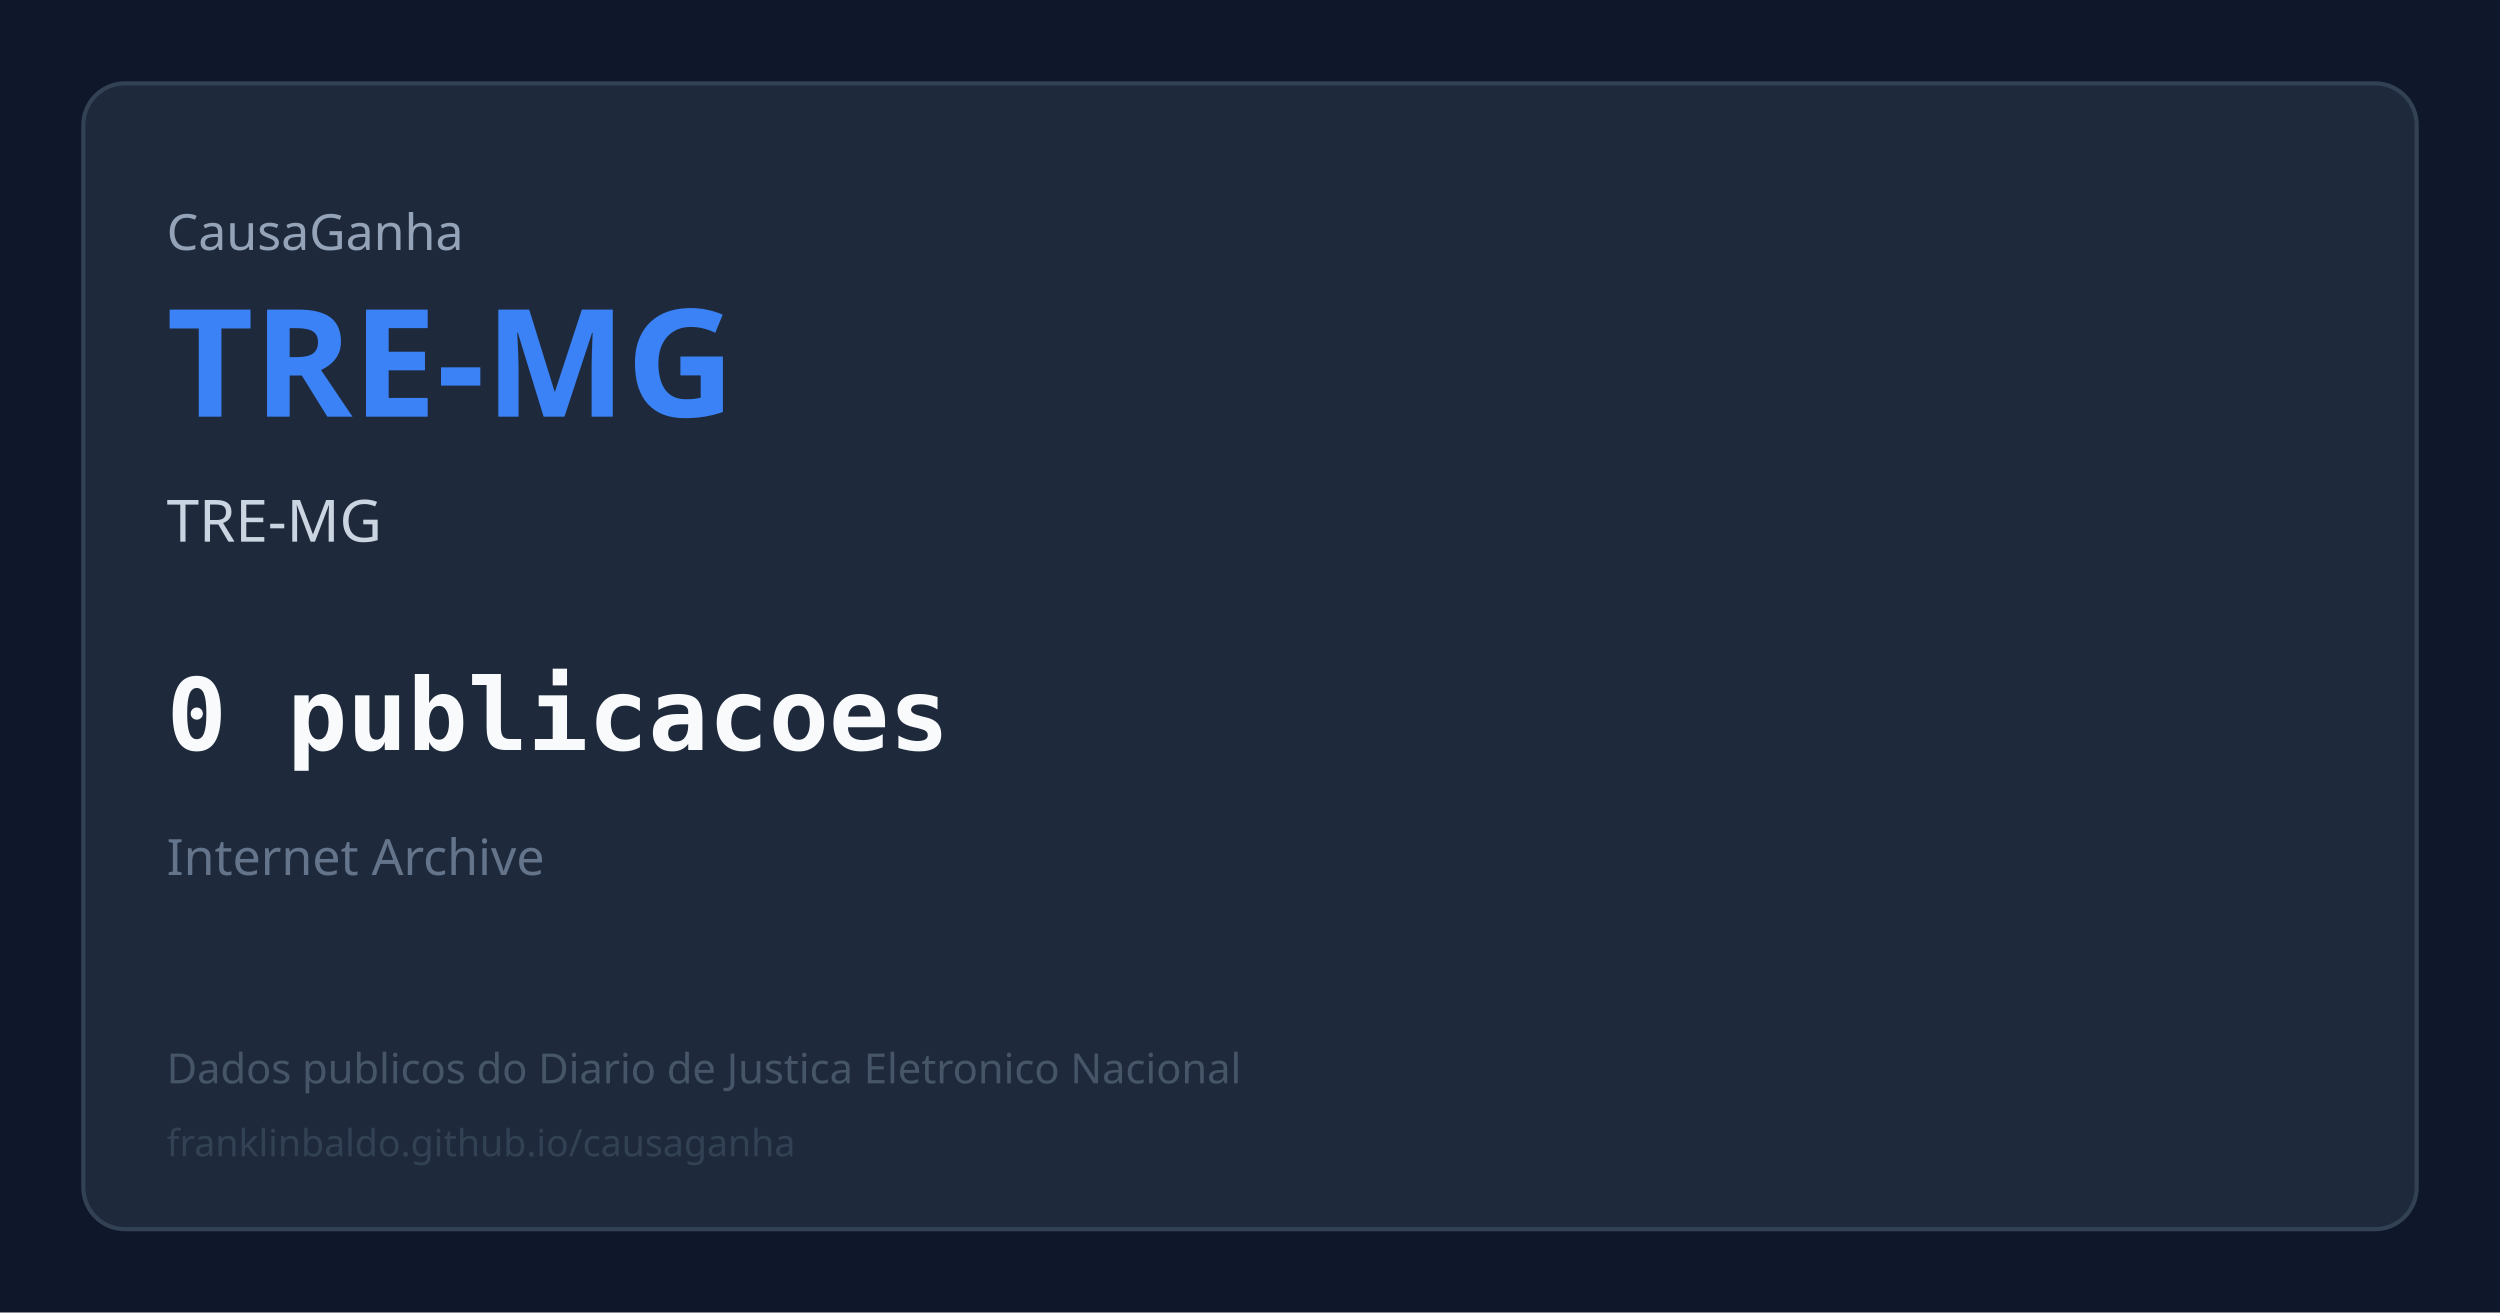
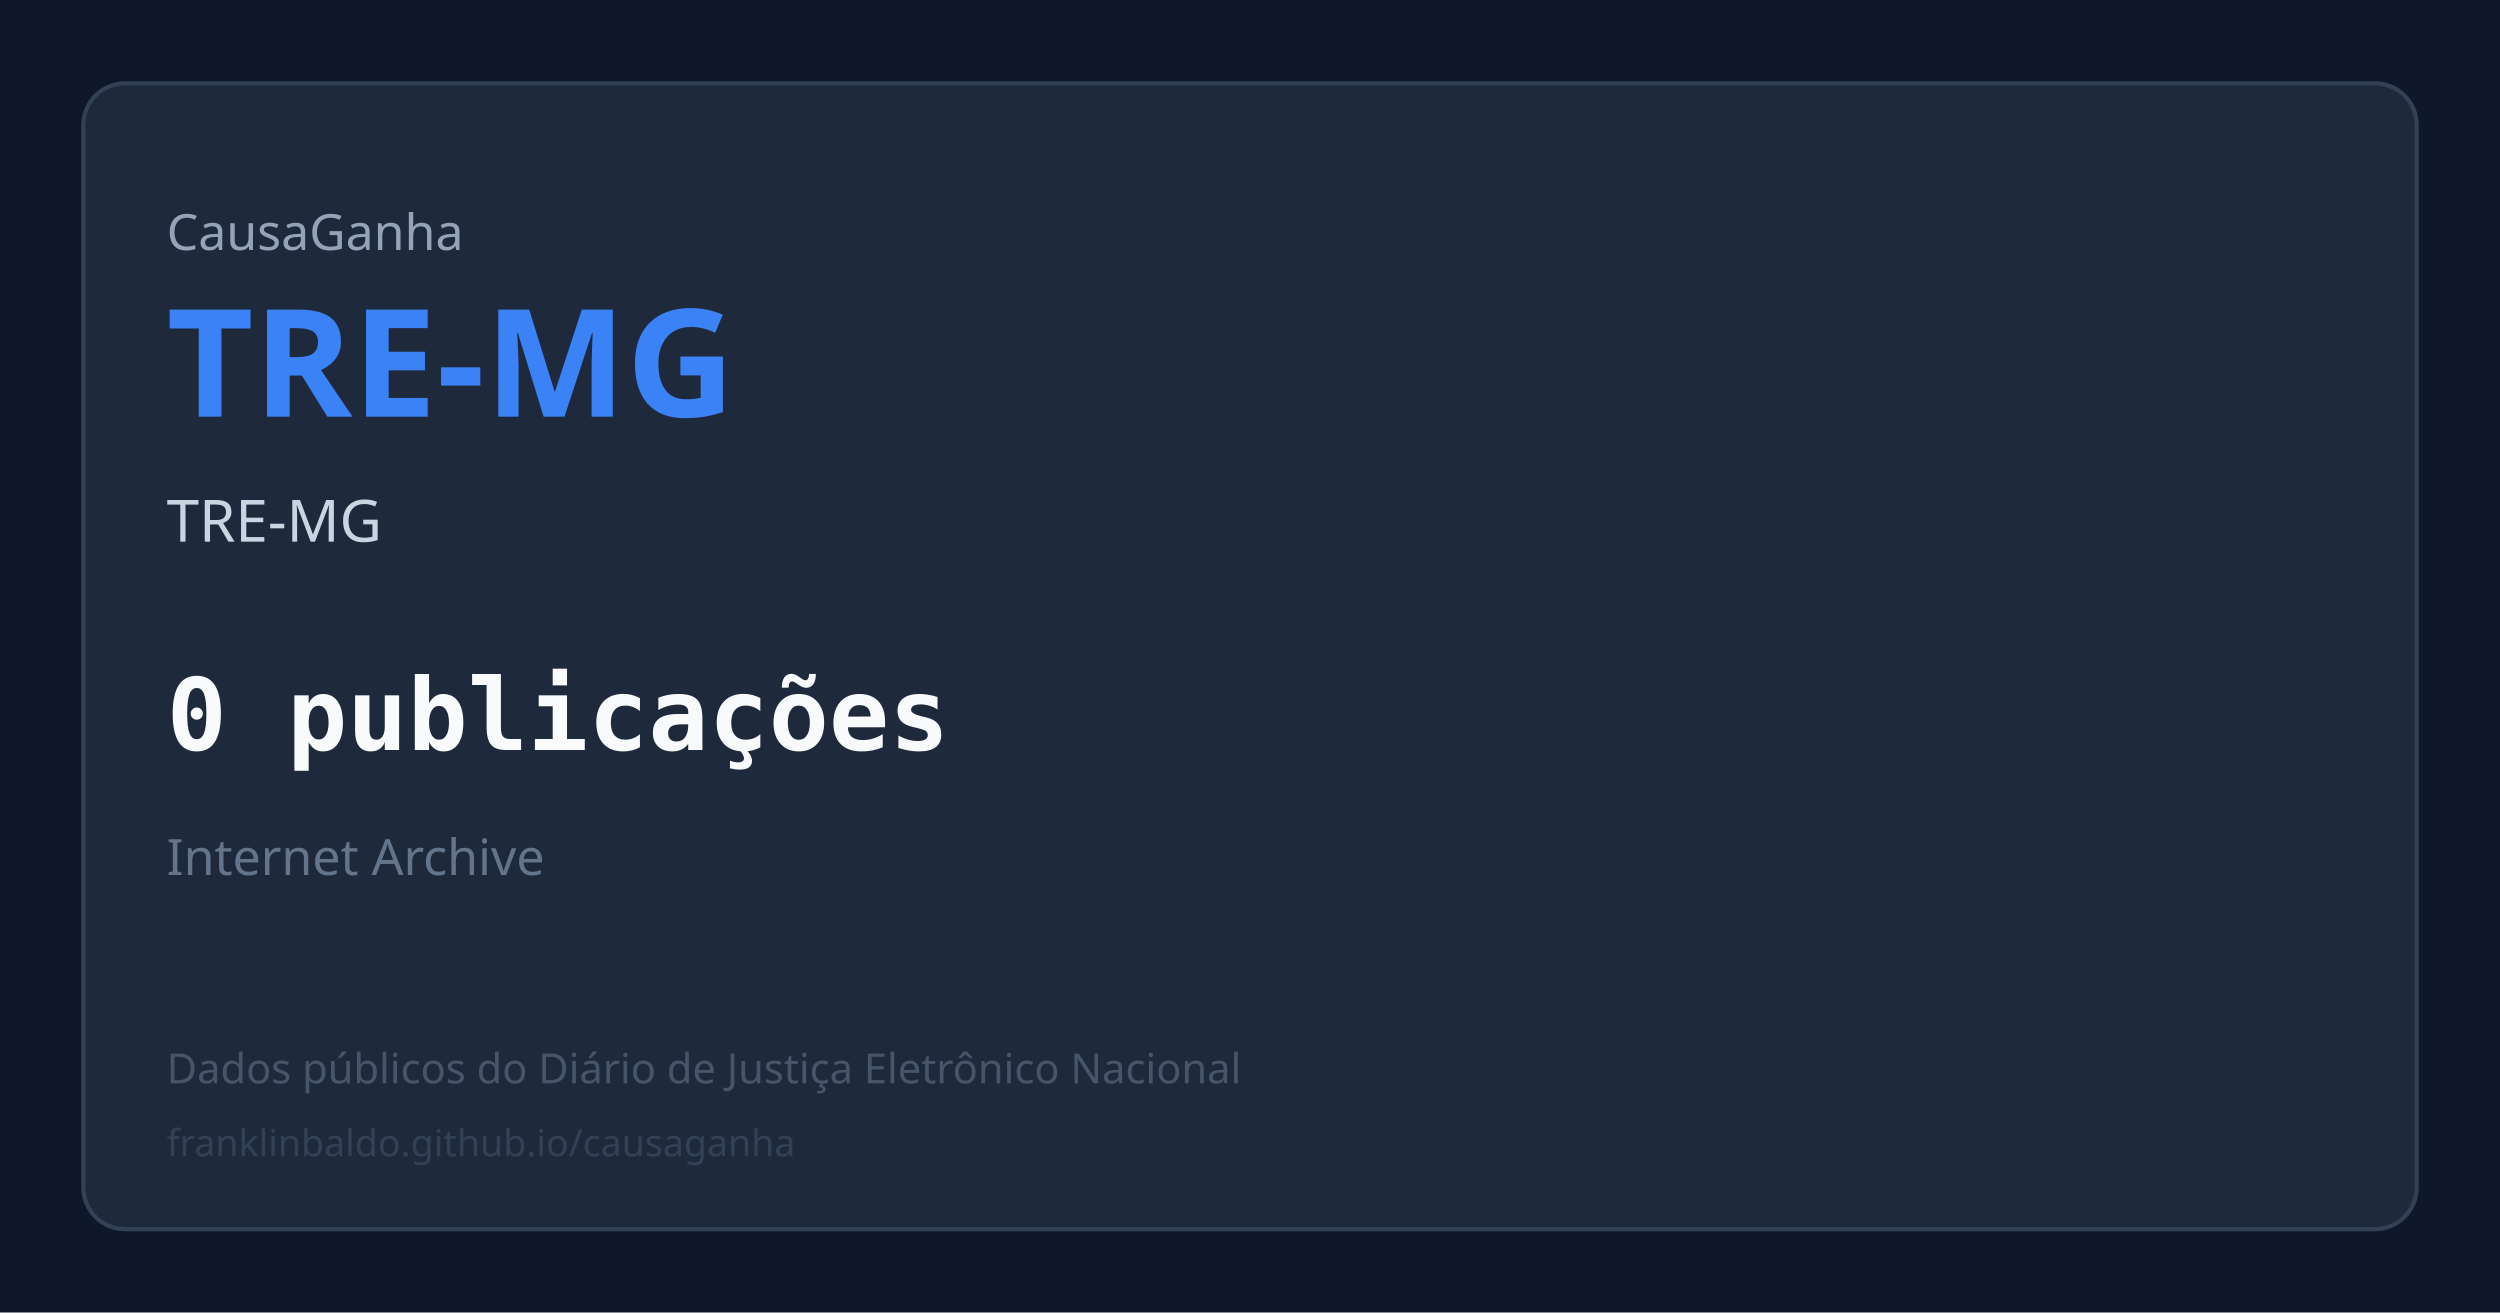
<svg xmlns="http://www.w3.org/2000/svg" width="1200" height="630">
  <rect width="1200" height="630" fill="#0f172a" />
  <rect x="40" y="40" width="1120" height="550" rx="20" fill="#1e293b" stroke="#334155" stroke-width="2" />
  <text x="80" y="120" font-family="system-ui,sans-serif" font-size="24" fill="#94a3b8">CausaGanha</text>
  <text x="80" y="200" font-family="system-ui,sans-serif" font-size="72" font-weight="bold" fill="#3b82f6">TRE-MG</text>
  <text x="80" y="260" font-family="system-ui,sans-serif" font-size="28" fill="#cbd5e1">TRE-MG</text>
-   <text x="80" y="360" font-family="monospace" font-size="48" font-weight="bold" fill="#f8fafc">0 publicacoes</text>
+   <text x="80" y="360" font-family="monospace" font-size="48" font-weight="bold" fill="#f8fafc">0 publicações</text>
  <text x="80" y="420" font-family="system-ui,sans-serif" font-size="24" fill="#64748b">Internet Archive</text>
-   <text x="80" y="520" font-family="system-ui,sans-serif" font-size="20" fill="#475569">Dados publicos do Diario de Justica Eletronico Nacional</text>
+   <text x="80" y="520" font-family="system-ui,sans-serif" font-size="20" fill="#475569">Dados públicos do Diário de Justiça Eletrônico Nacional</text>
  <text x="80" y="555" font-family="system-ui,sans-serif" font-size="18" fill="#334155">franklinbaldo.github.io/causaganha</text>
</svg>
